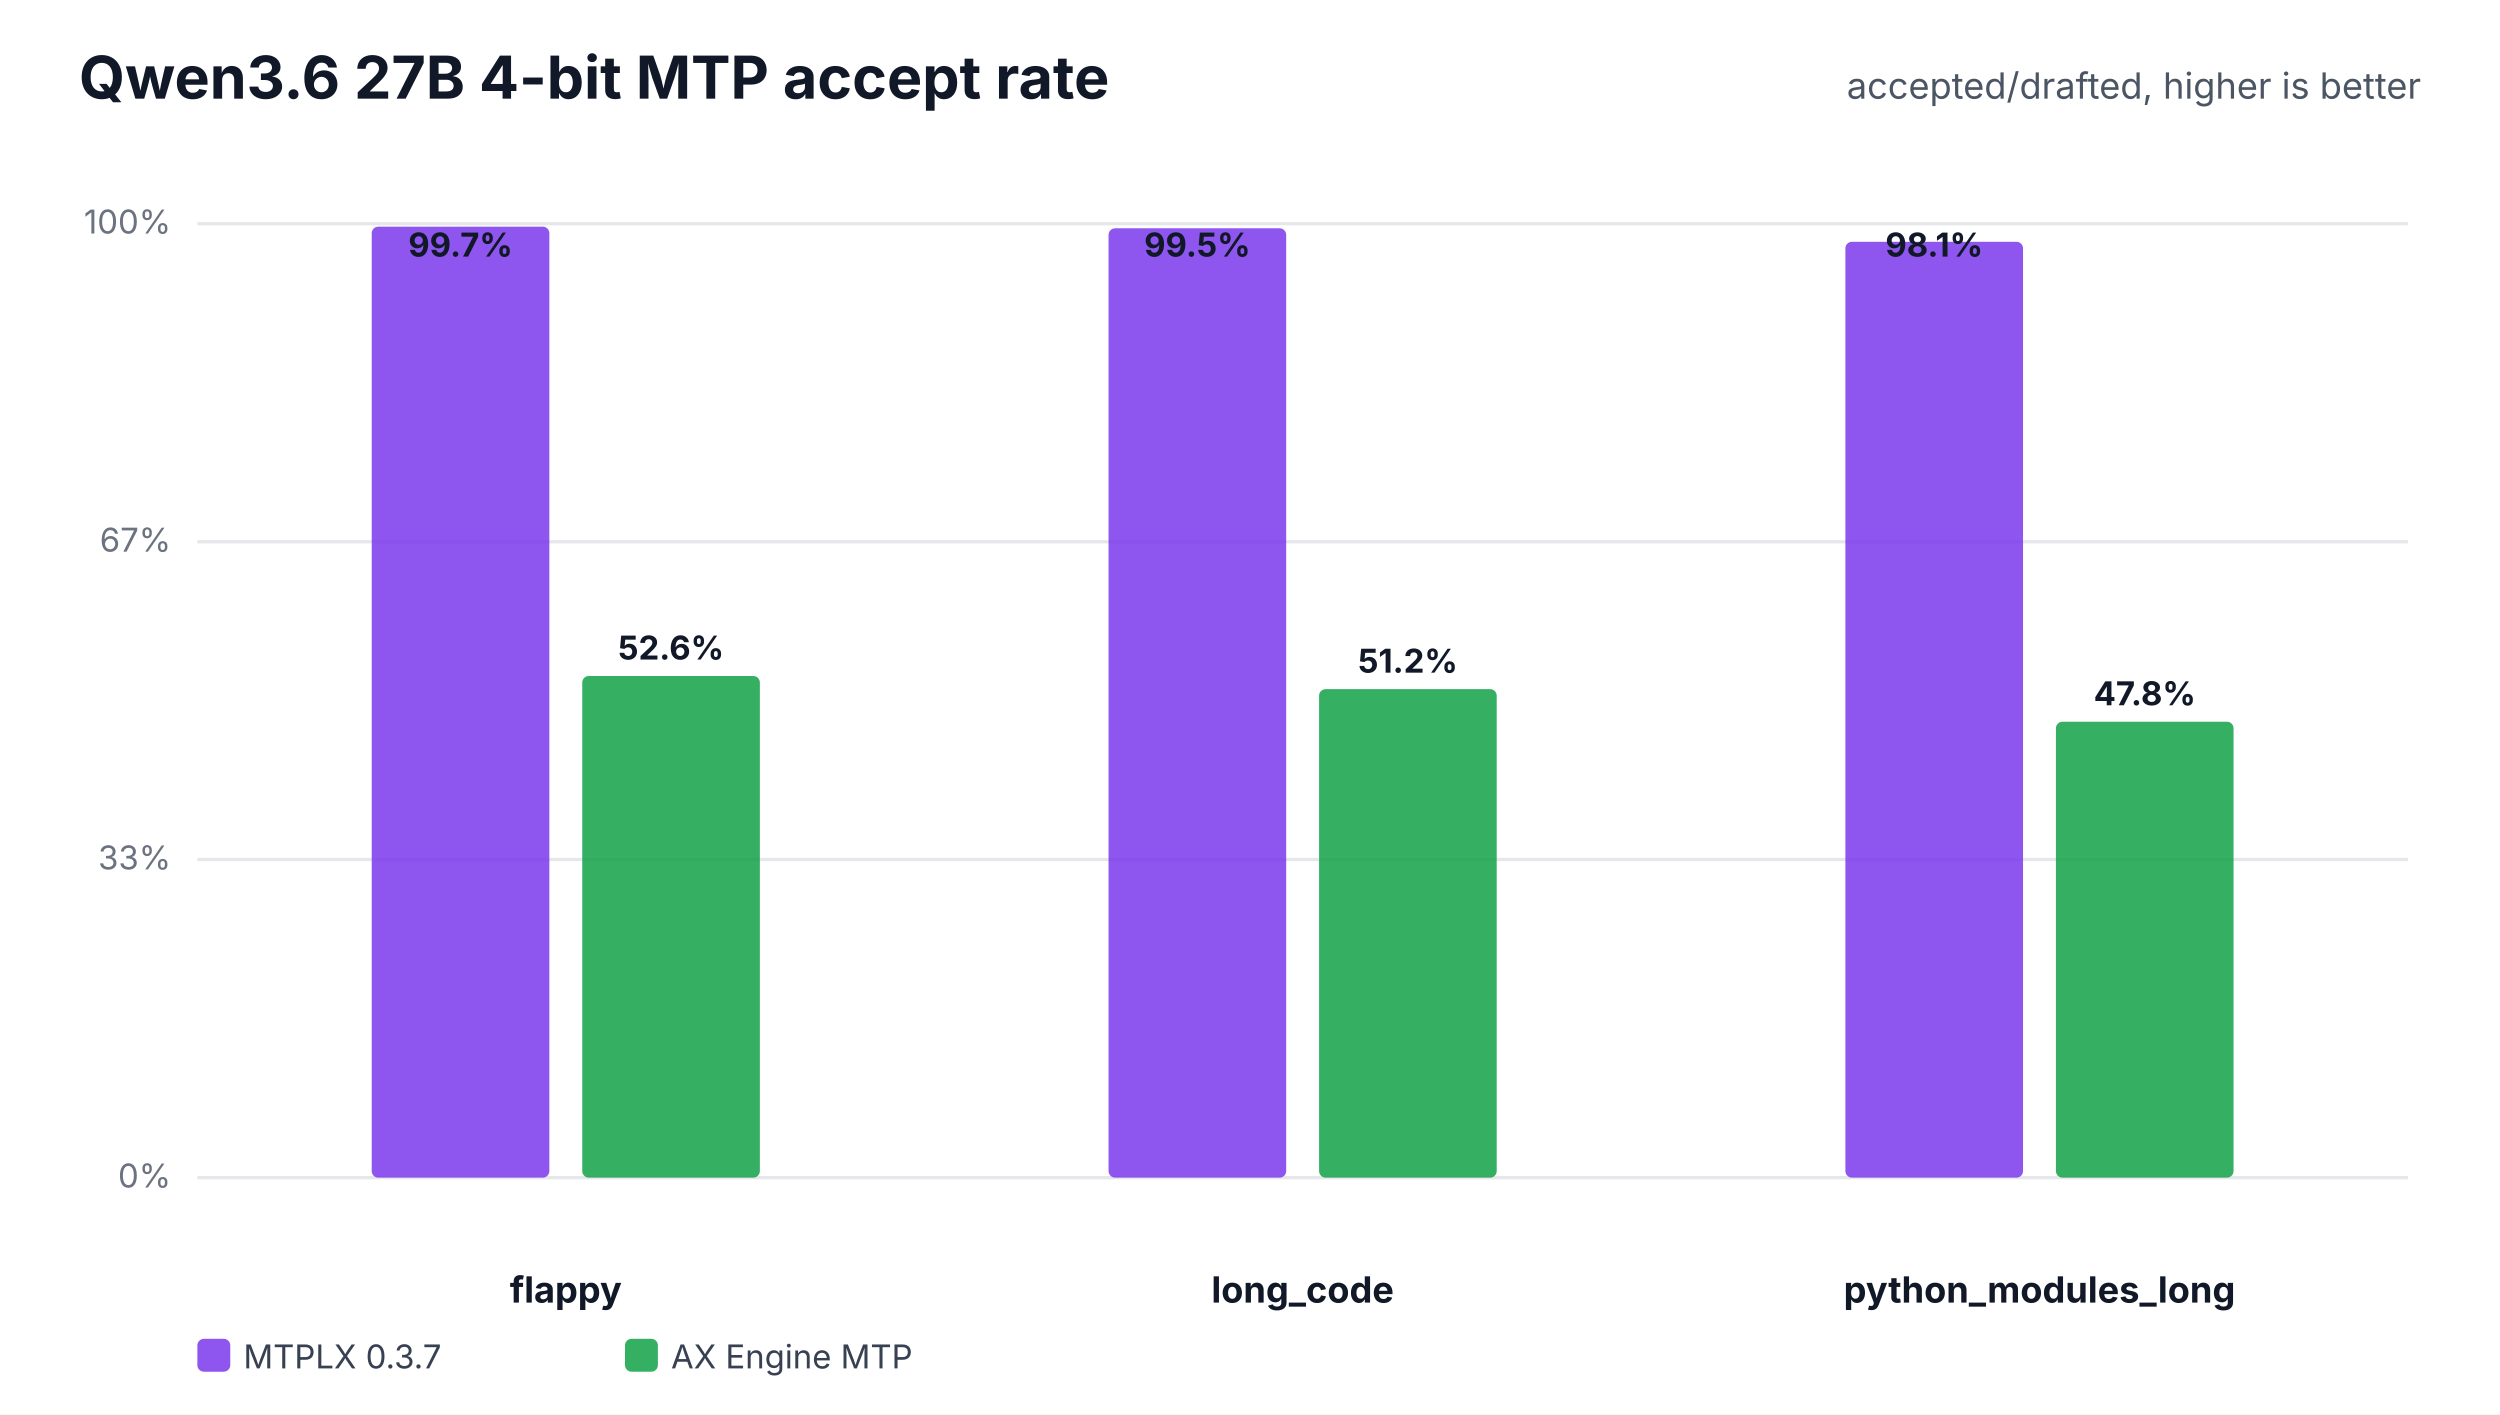
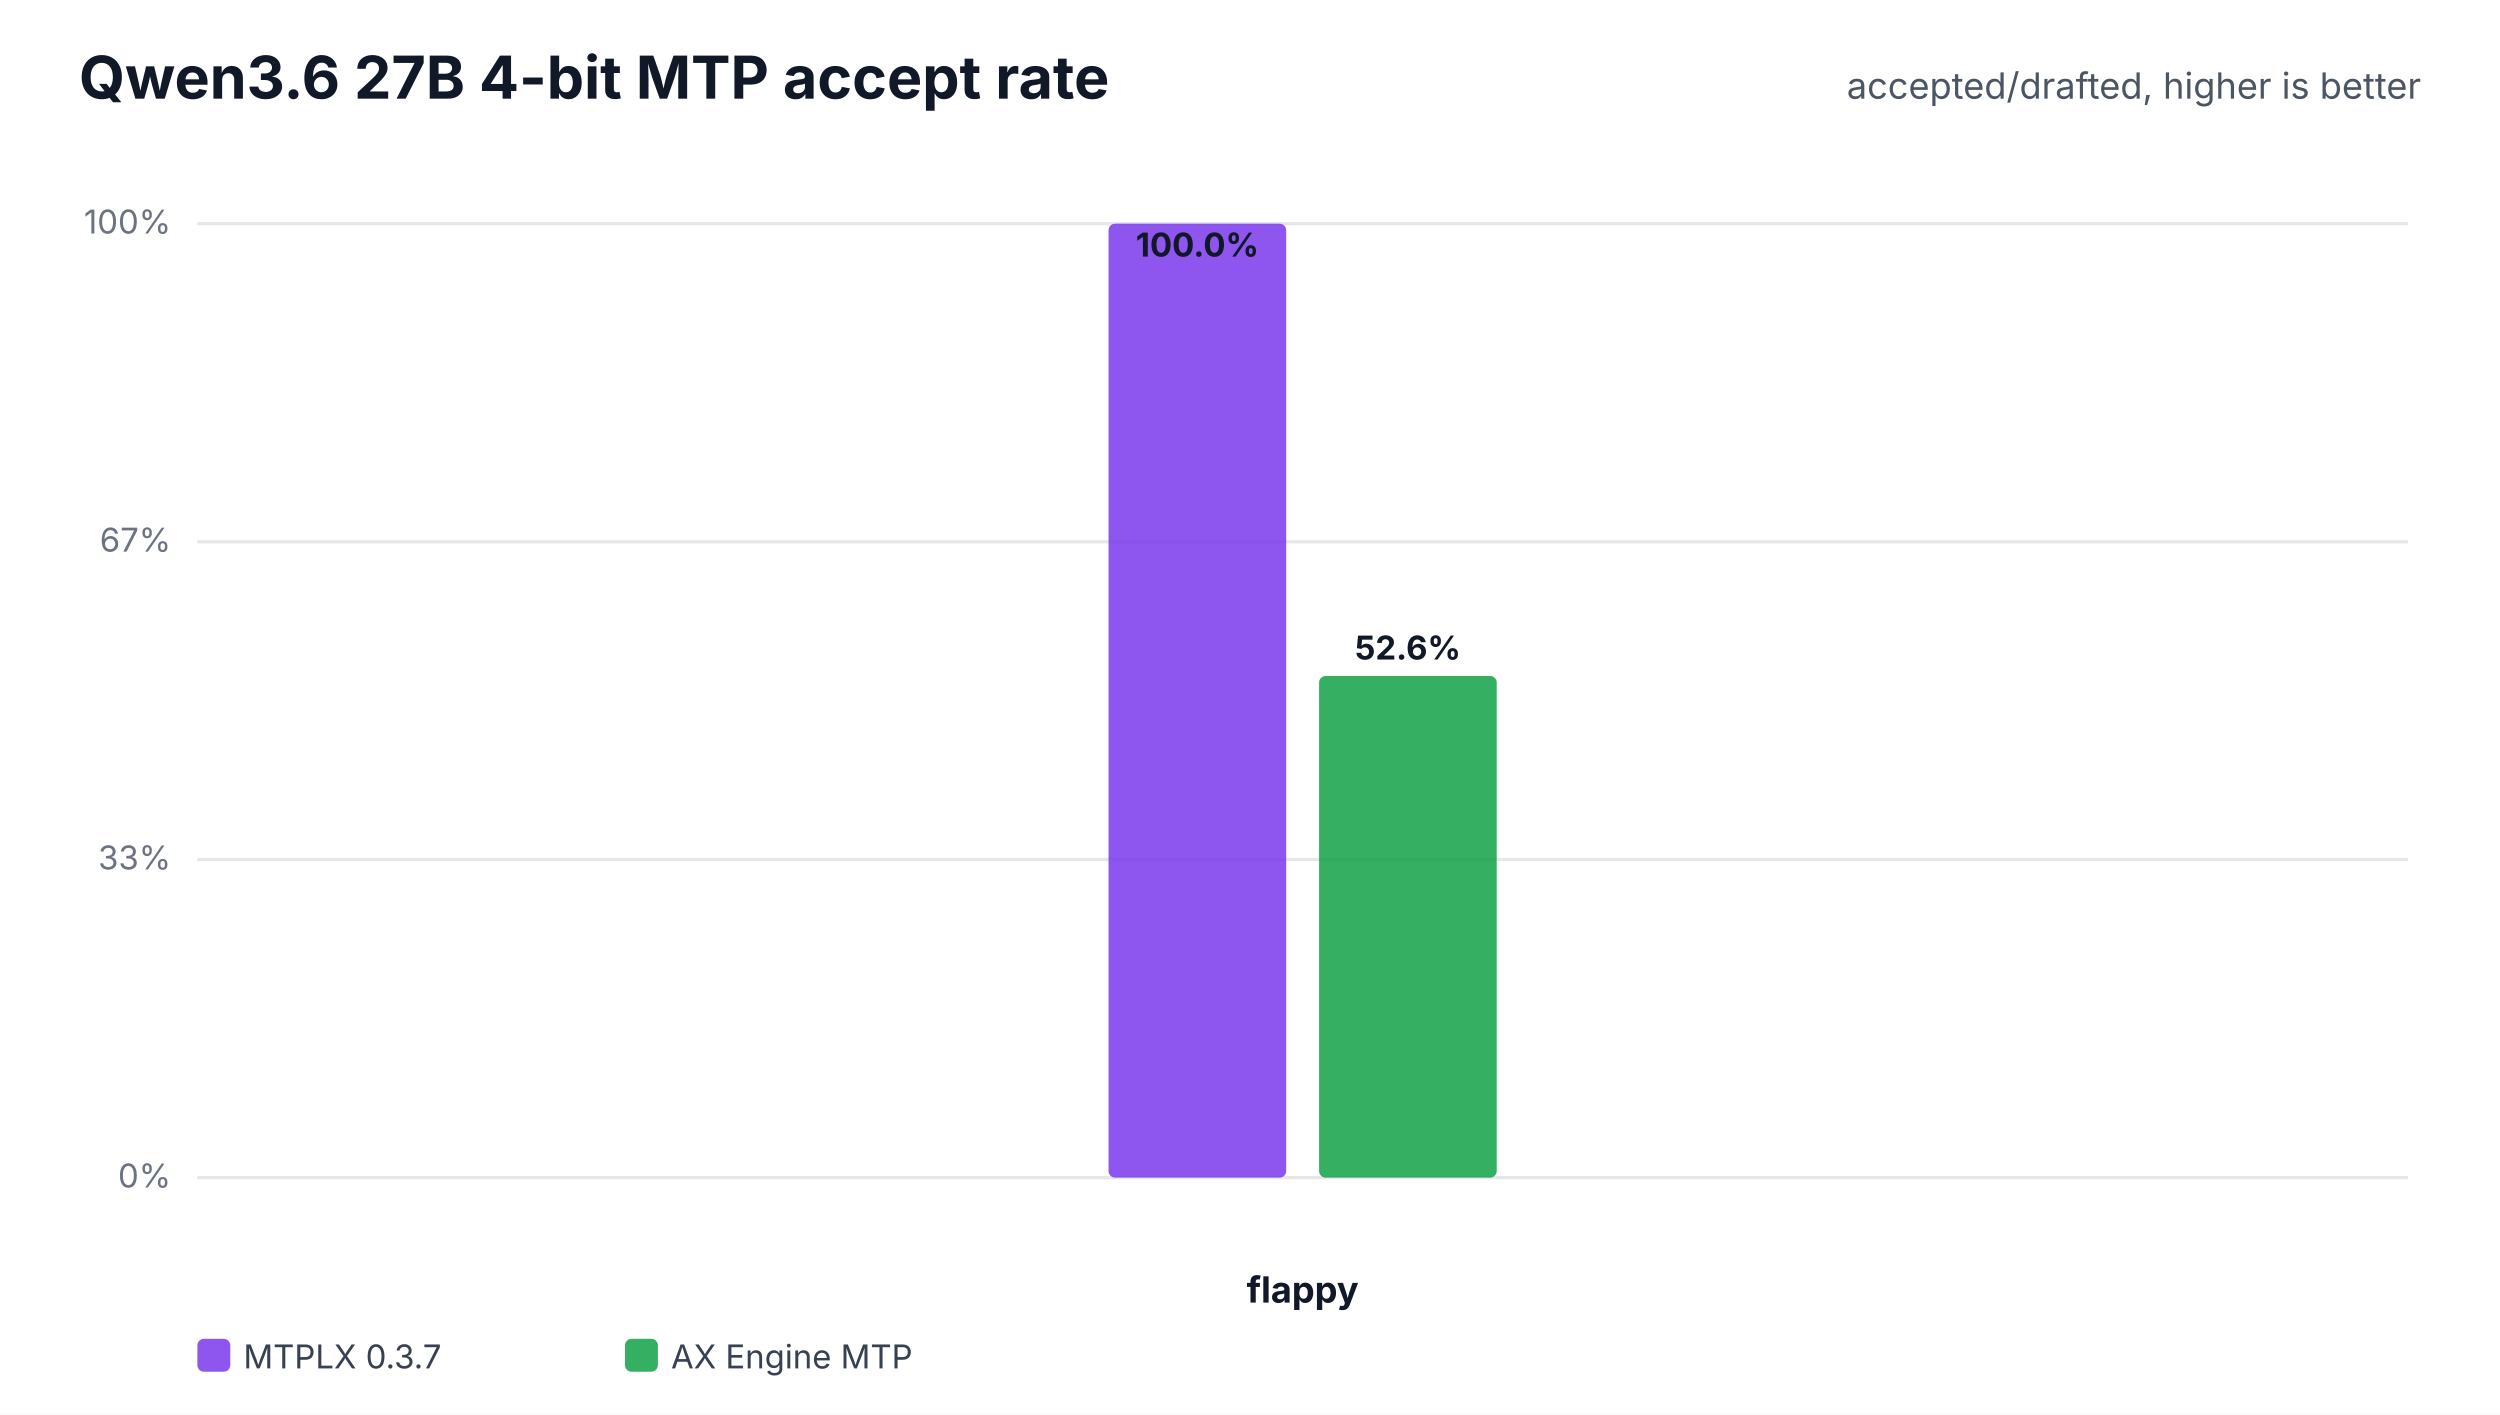
<svg xmlns="http://www.w3.org/2000/svg" width="760" height="430" viewBox="0 0 760 430" role="img">
  <rect width="100%" height="100%" fill="#ffffff" />
  <text x="24" y="30" font-family="Inter,Segoe UI,Arial,sans-serif" font-size="18" font-weight="700" fill="#111827">Qwen3.6 27B 4-bit MTP accept rate</text>
  <text x="736" y="30" text-anchor="end" font-family="Inter,Segoe UI,Arial,sans-serif" font-size="11" fill="#4b5563">accepted/drafted, higher is better</text>
  <line x1="60" y1="358.0" x2="732" y2="358.0" stroke="#e5e7eb" stroke-width="1" />
  <text x="52" y="361.0" text-anchor="end" font-family="Inter,Segoe UI,Arial,sans-serif" font-size="10" fill="#6b7280">0%</text>
  <line x1="60" y1="261.3" x2="732" y2="261.3" stroke="#e5e7eb" stroke-width="1" />
  <text x="52" y="264.3" text-anchor="end" font-family="Inter,Segoe UI,Arial,sans-serif" font-size="10" fill="#6b7280">33%</text>
  <line x1="60" y1="164.7" x2="732" y2="164.7" stroke="#e5e7eb" stroke-width="1" />
  <text x="52" y="167.7" text-anchor="end" font-family="Inter,Segoe UI,Arial,sans-serif" font-size="10" fill="#6b7280">67%</text>
  <line x1="60" y1="68.0" x2="732" y2="68.0" stroke="#e5e7eb" stroke-width="1" />
  <text x="52" y="71.0" text-anchor="end" font-family="Inter,Segoe UI,Arial,sans-serif" font-size="10" fill="#6b7280">100%</text>
-   <text x="172.0" y="396" text-anchor="middle" font-family="Inter,Segoe UI,Arial,sans-serif" font-size="11" font-weight="700" fill="#111827">flappy</text>
-   <rect x="113.0" y="68.9" width="54.0" height="289.1" rx="2" fill="#7c3aed" fill-opacity="0.86" />
-   <text x="140.0" y="78.0" text-anchor="middle" font-family="Inter,Segoe UI,Arial,sans-serif" font-size="10" font-weight="700" fill="#111827">99.7%</text>
-   <rect x="177.0" y="205.5" width="54.0" height="152.5" rx="2" fill="#16a34a" fill-opacity="0.86" />
-   <text x="204.0" y="200.5" text-anchor="middle" font-family="Inter,Segoe UI,Arial,sans-serif" font-size="10" font-weight="700" fill="#111827">52.6%</text>
-   <text x="396.0" y="396" text-anchor="middle" font-family="Inter,Segoe UI,Arial,sans-serif" font-size="11" font-weight="700" fill="#111827">long_code</text>
-   <rect x="337.0" y="69.4" width="54.0" height="288.6" rx="2" fill="#7c3aed" fill-opacity="0.86" />
-   <text x="364.0" y="78.0" text-anchor="middle" font-family="Inter,Segoe UI,Arial,sans-serif" font-size="10" font-weight="700" fill="#111827">99.5%</text>
-   <rect x="401.0" y="209.5" width="54.0" height="148.5" rx="2" fill="#16a34a" fill-opacity="0.86" />
-   <text x="428.0" y="204.5" text-anchor="middle" font-family="Inter,Segoe UI,Arial,sans-serif" font-size="10" font-weight="700" fill="#111827">51.2%</text>
-   <text x="620.0" y="396" text-anchor="middle" font-family="Inter,Segoe UI,Arial,sans-serif" font-size="11" font-weight="700" fill="#111827">python_modules_long</text>
-   <rect x="561.0" y="73.5" width="54.0" height="284.5" rx="2" fill="#7c3aed" fill-opacity="0.86" />
-   <text x="588.0" y="78.0" text-anchor="middle" font-family="Inter,Segoe UI,Arial,sans-serif" font-size="10" font-weight="700" fill="#111827">98.1%</text>
-   <rect x="625.0" y="219.4" width="54.0" height="138.6" rx="2" fill="#16a34a" fill-opacity="0.86" />
-   <text x="652.0" y="214.4" text-anchor="middle" font-family="Inter,Segoe UI,Arial,sans-serif" font-size="10" font-weight="700" fill="#111827">47.8%</text>
+   <text x="396.0" y="396" text-anchor="middle" font-family="Inter,Segoe UI,Arial,sans-serif" font-size="11" font-weight="700" fill="#111827">flappy</text>
+   <rect x="337.0" y="68.0" width="54.0" height="290.0" rx="2" fill="#7c3aed" fill-opacity="0.86" />
+   <text x="364.0" y="78.0" text-anchor="middle" font-family="Inter,Segoe UI,Arial,sans-serif" font-size="10" font-weight="700" fill="#111827">100.0%</text>
+   <rect x="401.0" y="205.5" width="54.0" height="152.5" rx="2" fill="#16a34a" fill-opacity="0.86" />
+   <text x="428.0" y="200.5" text-anchor="middle" font-family="Inter,Segoe UI,Arial,sans-serif" font-size="10" font-weight="700" fill="#111827">52.6%</text>
  <rect x="60" y="407" width="10" height="10" rx="2" fill="#7c3aed" fill-opacity="0.86" />
  <text x="74" y="416" font-family="Inter,Segoe UI,Arial,sans-serif" font-size="10" fill="#374151">MTPLX 0.3.7</text>
  <rect x="190" y="407" width="10" height="10" rx="2" fill="#16a34a" fill-opacity="0.86" />
  <text x="204" y="416" font-family="Inter,Segoe UI,Arial,sans-serif" font-size="10" fill="#374151">AX Engine MTP</text>
</svg>
